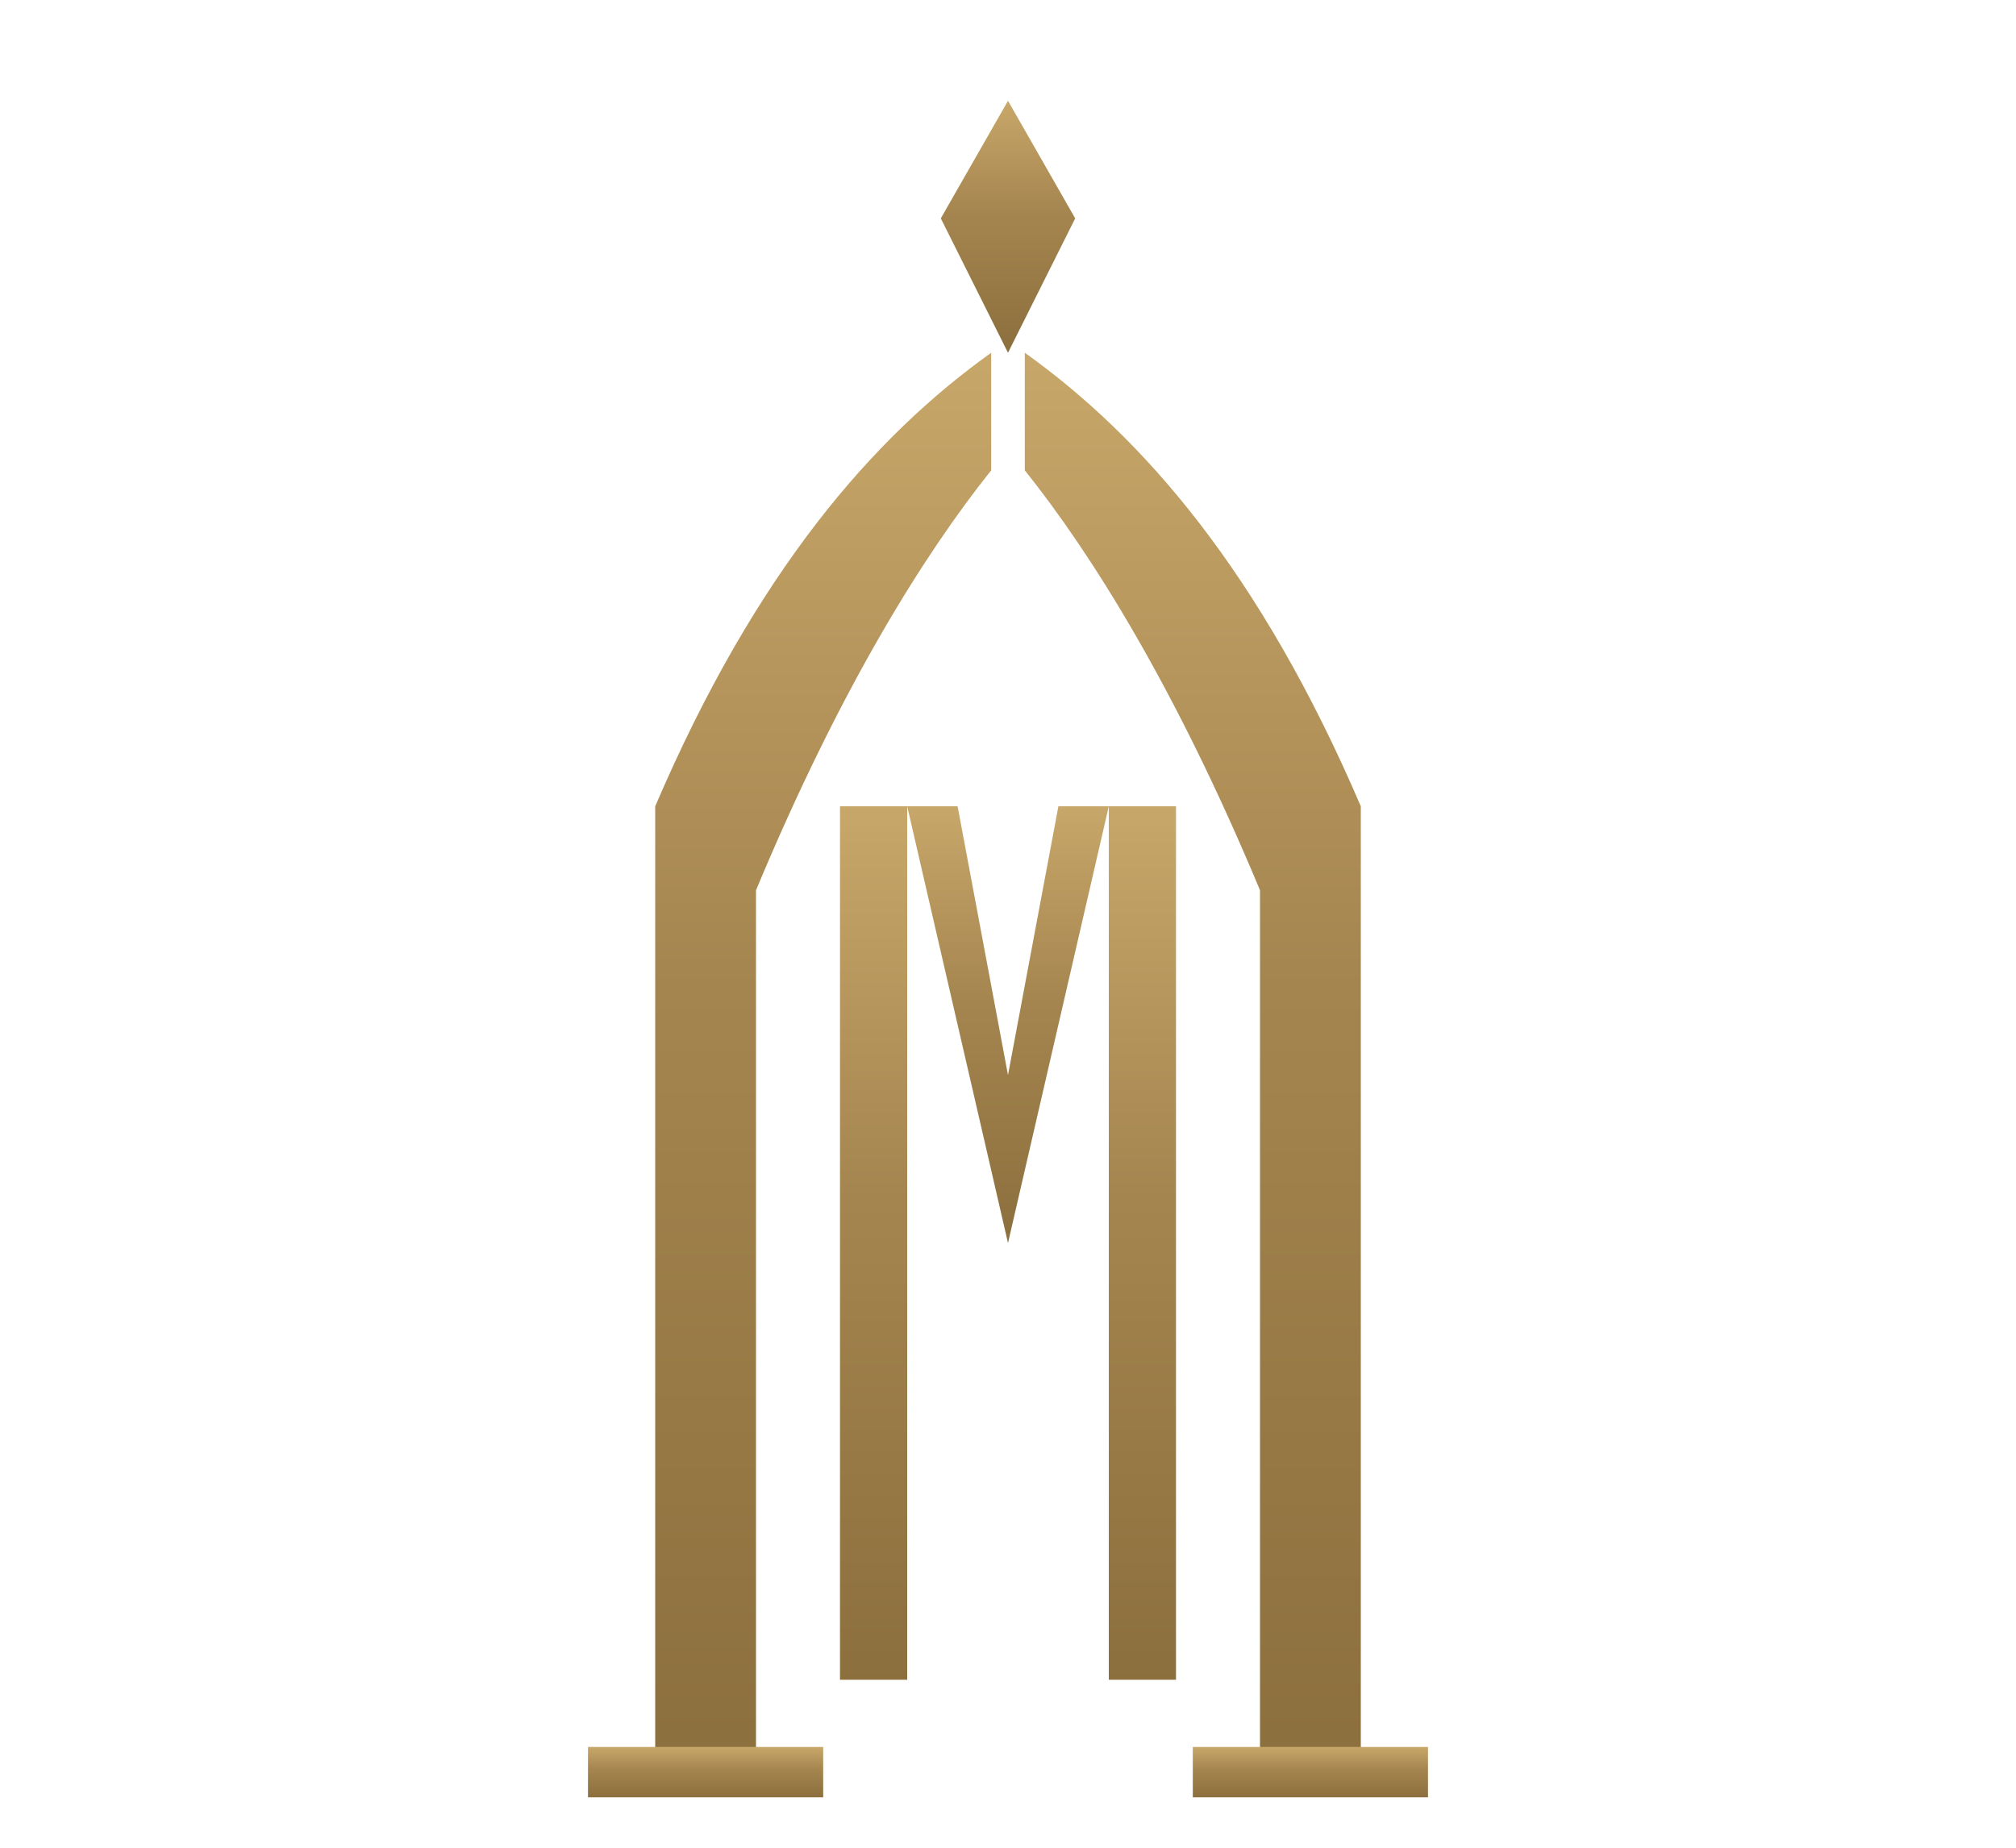
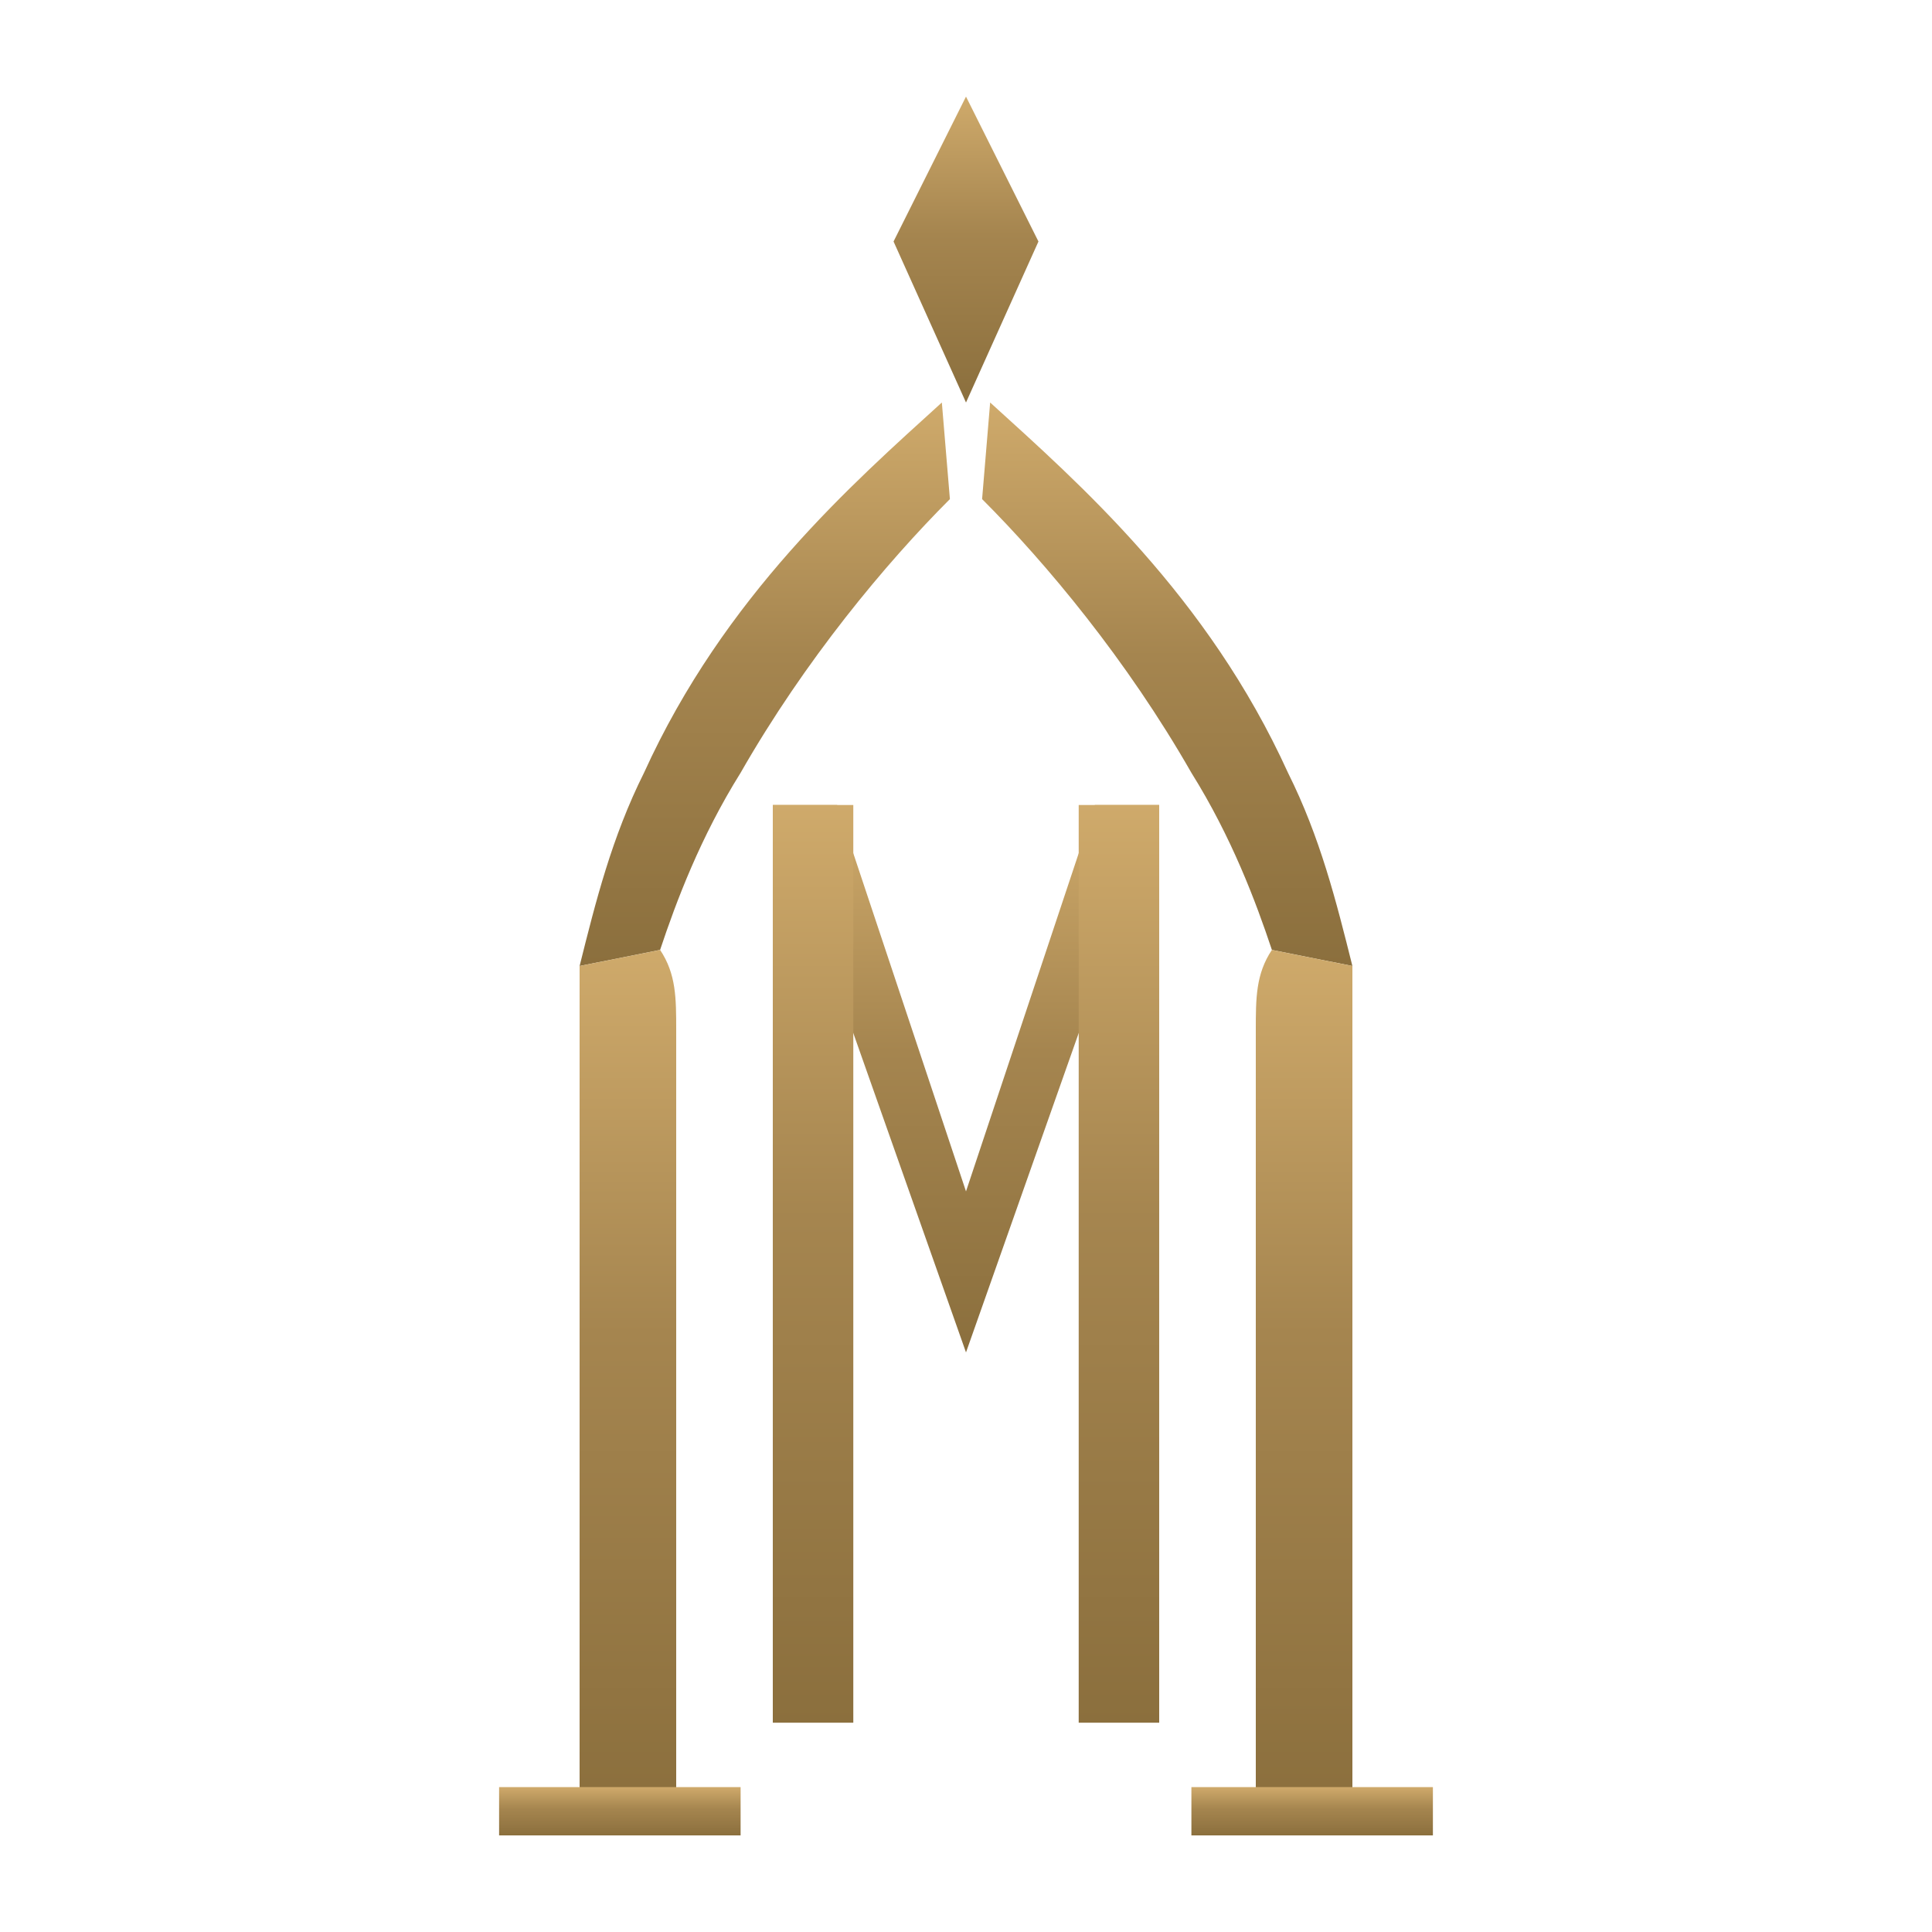
- <svg xmlns="http://www.w3.org/2000/svg" viewBox="0 0 240 220" role="img" aria-label="Marmara Precious Metals Group mark">
+ <svg xmlns="http://www.w3.org/2000/svg" viewBox="0 0 240 240" role="img" aria-label="Marmara Precious Metals Group mark">
  <defs>
    <linearGradient id="mm-gold" x1="0" y1="0" x2="0" y2="1">
-       <stop offset="0%" stop-color="#c8a76a" />
+       <stop offset="0%" stop-color="#cfaa6b" />
      <stop offset="45%" stop-color="#a5854f" />
      <stop offset="100%" stop-color="#8b6f3d" />
    </linearGradient>
  </defs>
  <g fill="url(#mm-gold)">
-     <path d="M120 12 L128 26 L120 42 L112 26 Z" />
-     <path d="M118 42              C 104 52, 90 68, 78 96              L 78 210              L 90 210              L 90 106              C 100 82, 110 66, 118 56              Z" />
-     <path d="M122 42              C 136 52, 150 68, 162 96              L 162 210              L 150 210              L 150 106              C 140 82, 130 66, 122 56              Z" />
-     <path d="M100 96 L108 96 L108 200 L100 200 Z" />
-     <path d="M132 96 L140 96 L140 200 L132 200 Z" />
-     <path d="M108 96              L 120 148              L 132 96              L 126 96              L 120 128              L 114 96              Z" />
-     <path d="M70 208 L98 208 L98 214 L70 214 Z" />
-     <path d="M142 208 L170 208 L170 214 L142 214 Z" />
+     <path d="M120 12 L129 30 L120 50 L111 30 Z" />
+     <path d="M117 50              C 106 60, 90 74, 80 96              C 76 104, 74 112, 72 120              L 82 118              C 84 112, 87 104, 92 96              C 100 82, 110 70, 118 62              Z" />
+     <path d="M72 120              L 72 224              L 84 224              L 84 128              C 84 124, 84 121, 82 118              Z" />
+     <path d="M123 50              C 134 60, 150 74, 160 96              C 164 104, 166 112, 168 120              L 158 118              C 156 112, 153 104, 148 96              C 140 82, 130 70, 122 62              Z" />
+     <path d="M168 120              L 168 224              L 156 224              L 156 128              C 156 124, 156 121, 158 118              Z" />
+     <path d="M96 100              L 120 168              L 144 100              L 136 100              L 120 148              L 104 100              Z" />
+     <path d="M96 100 L 106 100 L 106 214 L 96 214 Z" />
+     <path d="M134 100 L 144 100 L 144 214 L 134 214 Z" />
+     <path d="M62 222 L 92 222 L 92 228 L 62 228 Z" />
+     <path d="M148 222 L 178 222 L 178 228 L 148 228 Z" />
  </g>
</svg>
